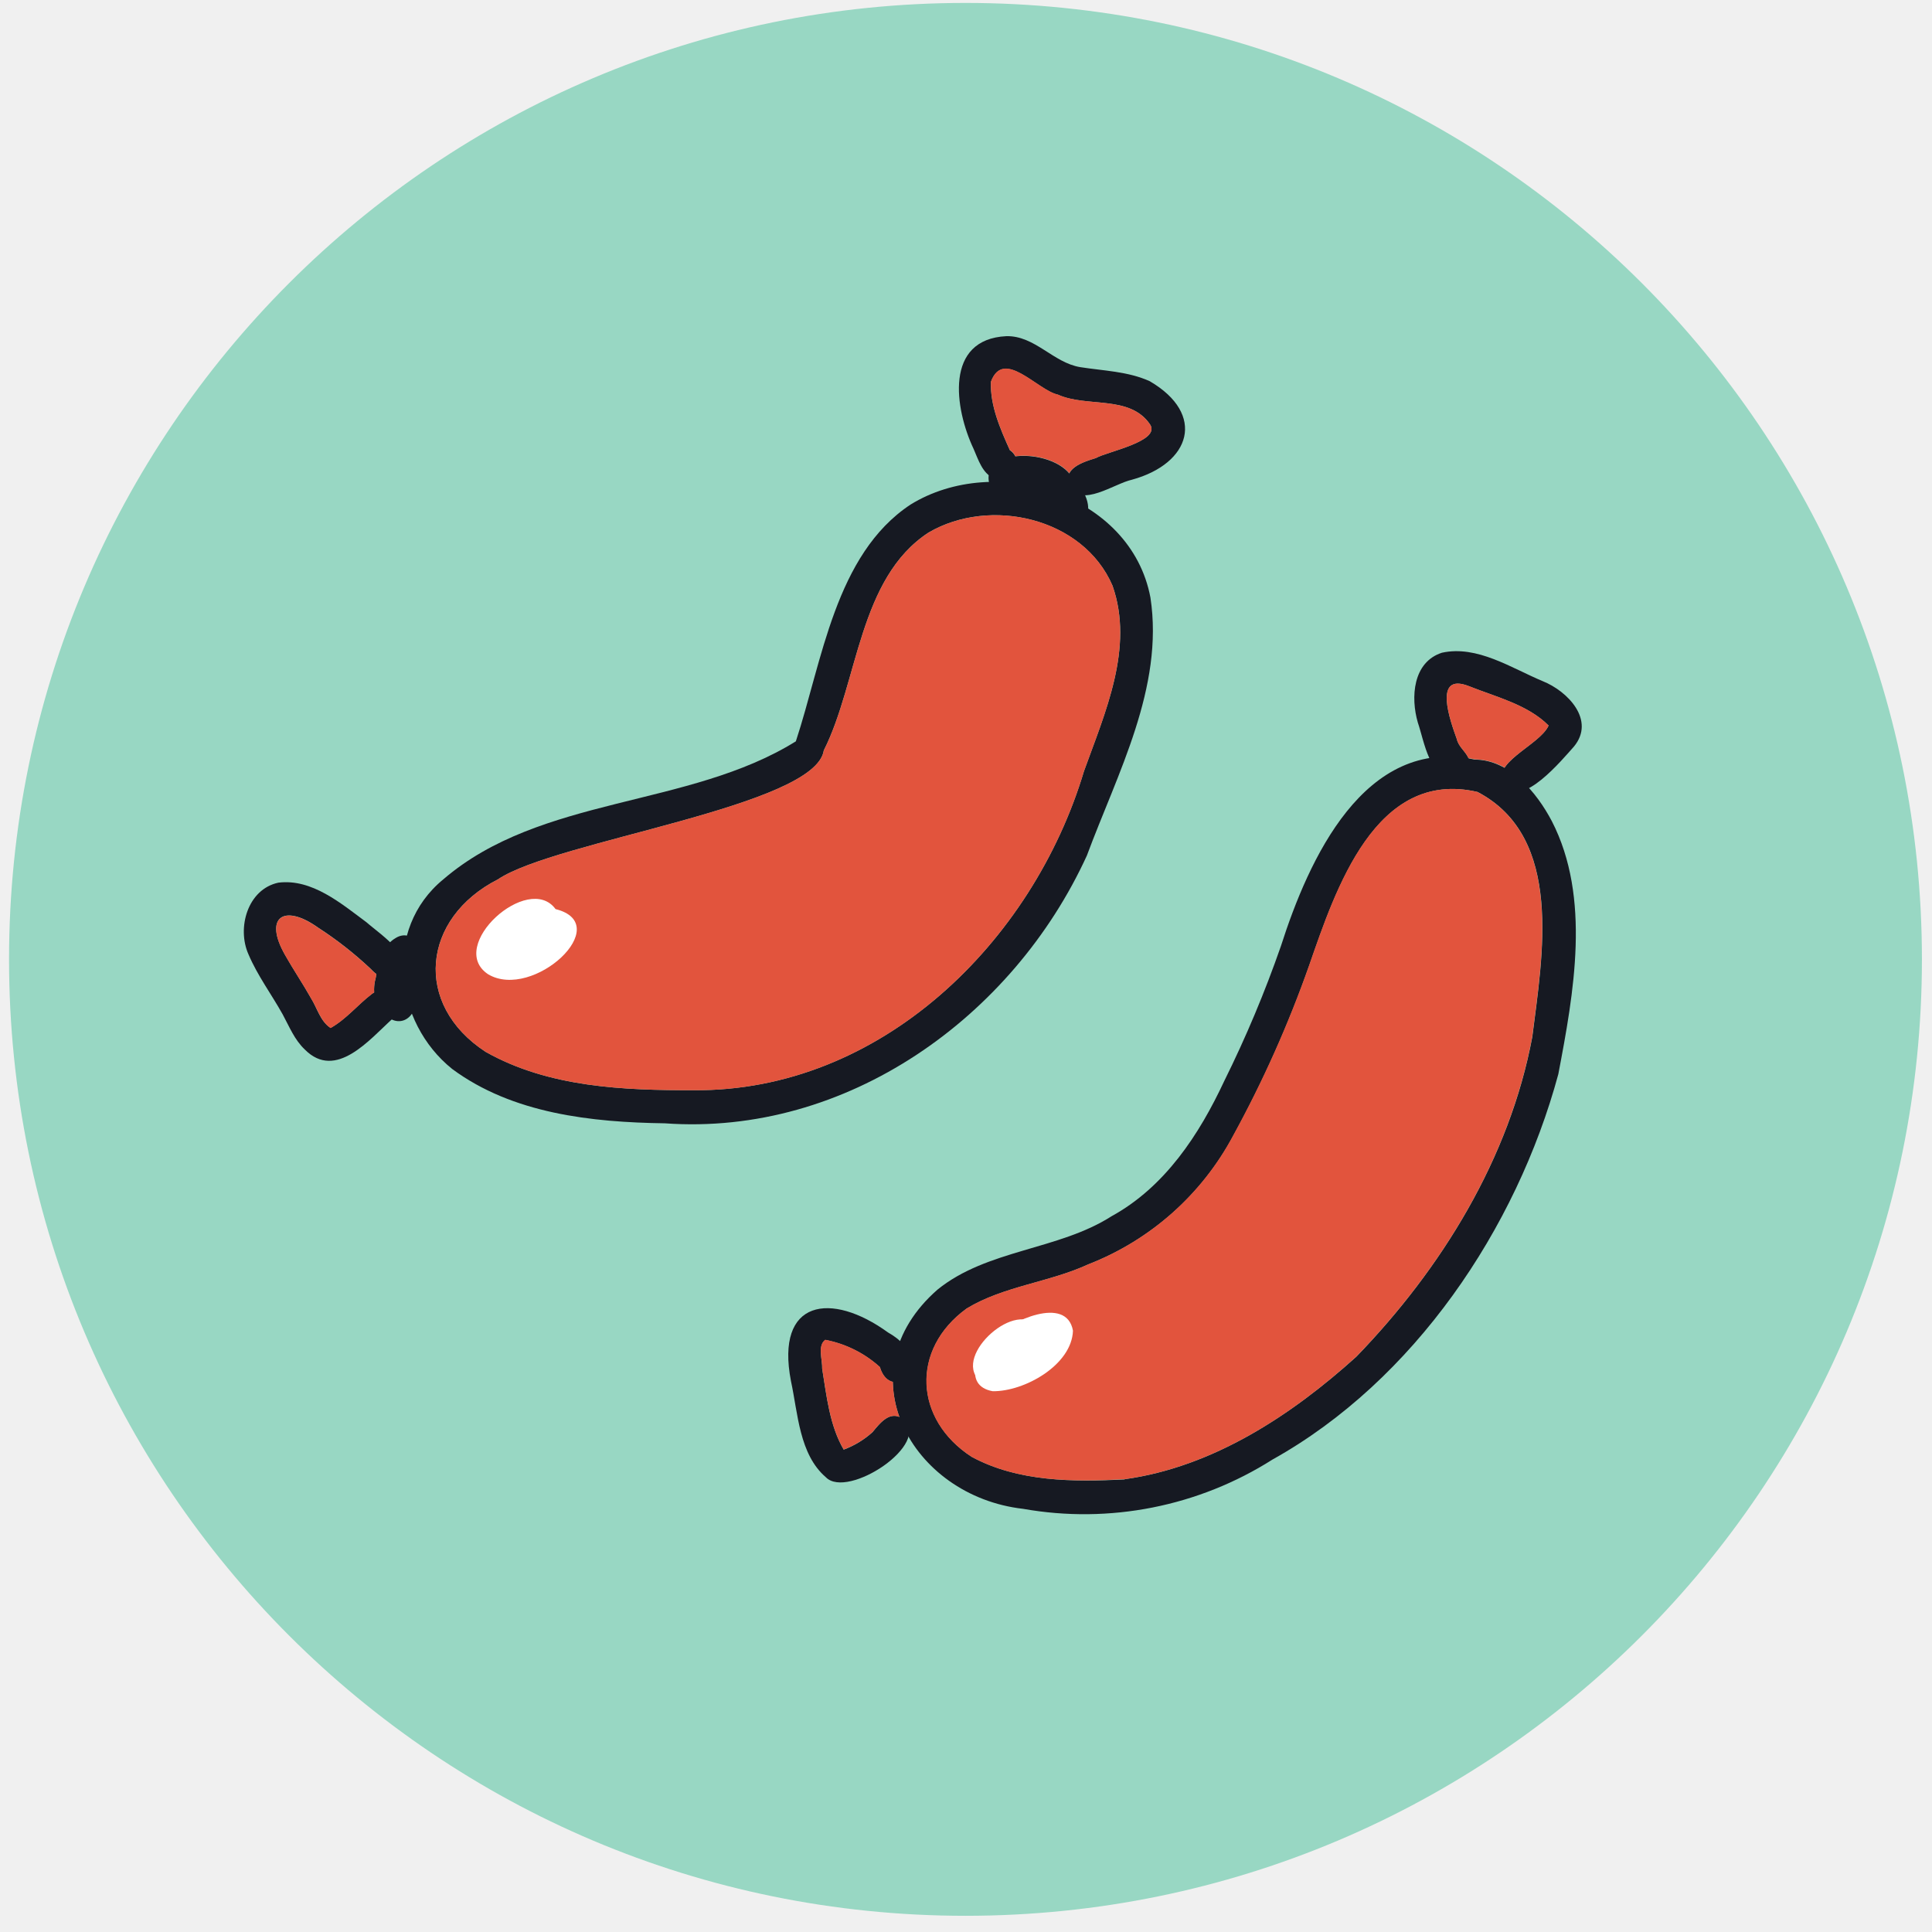
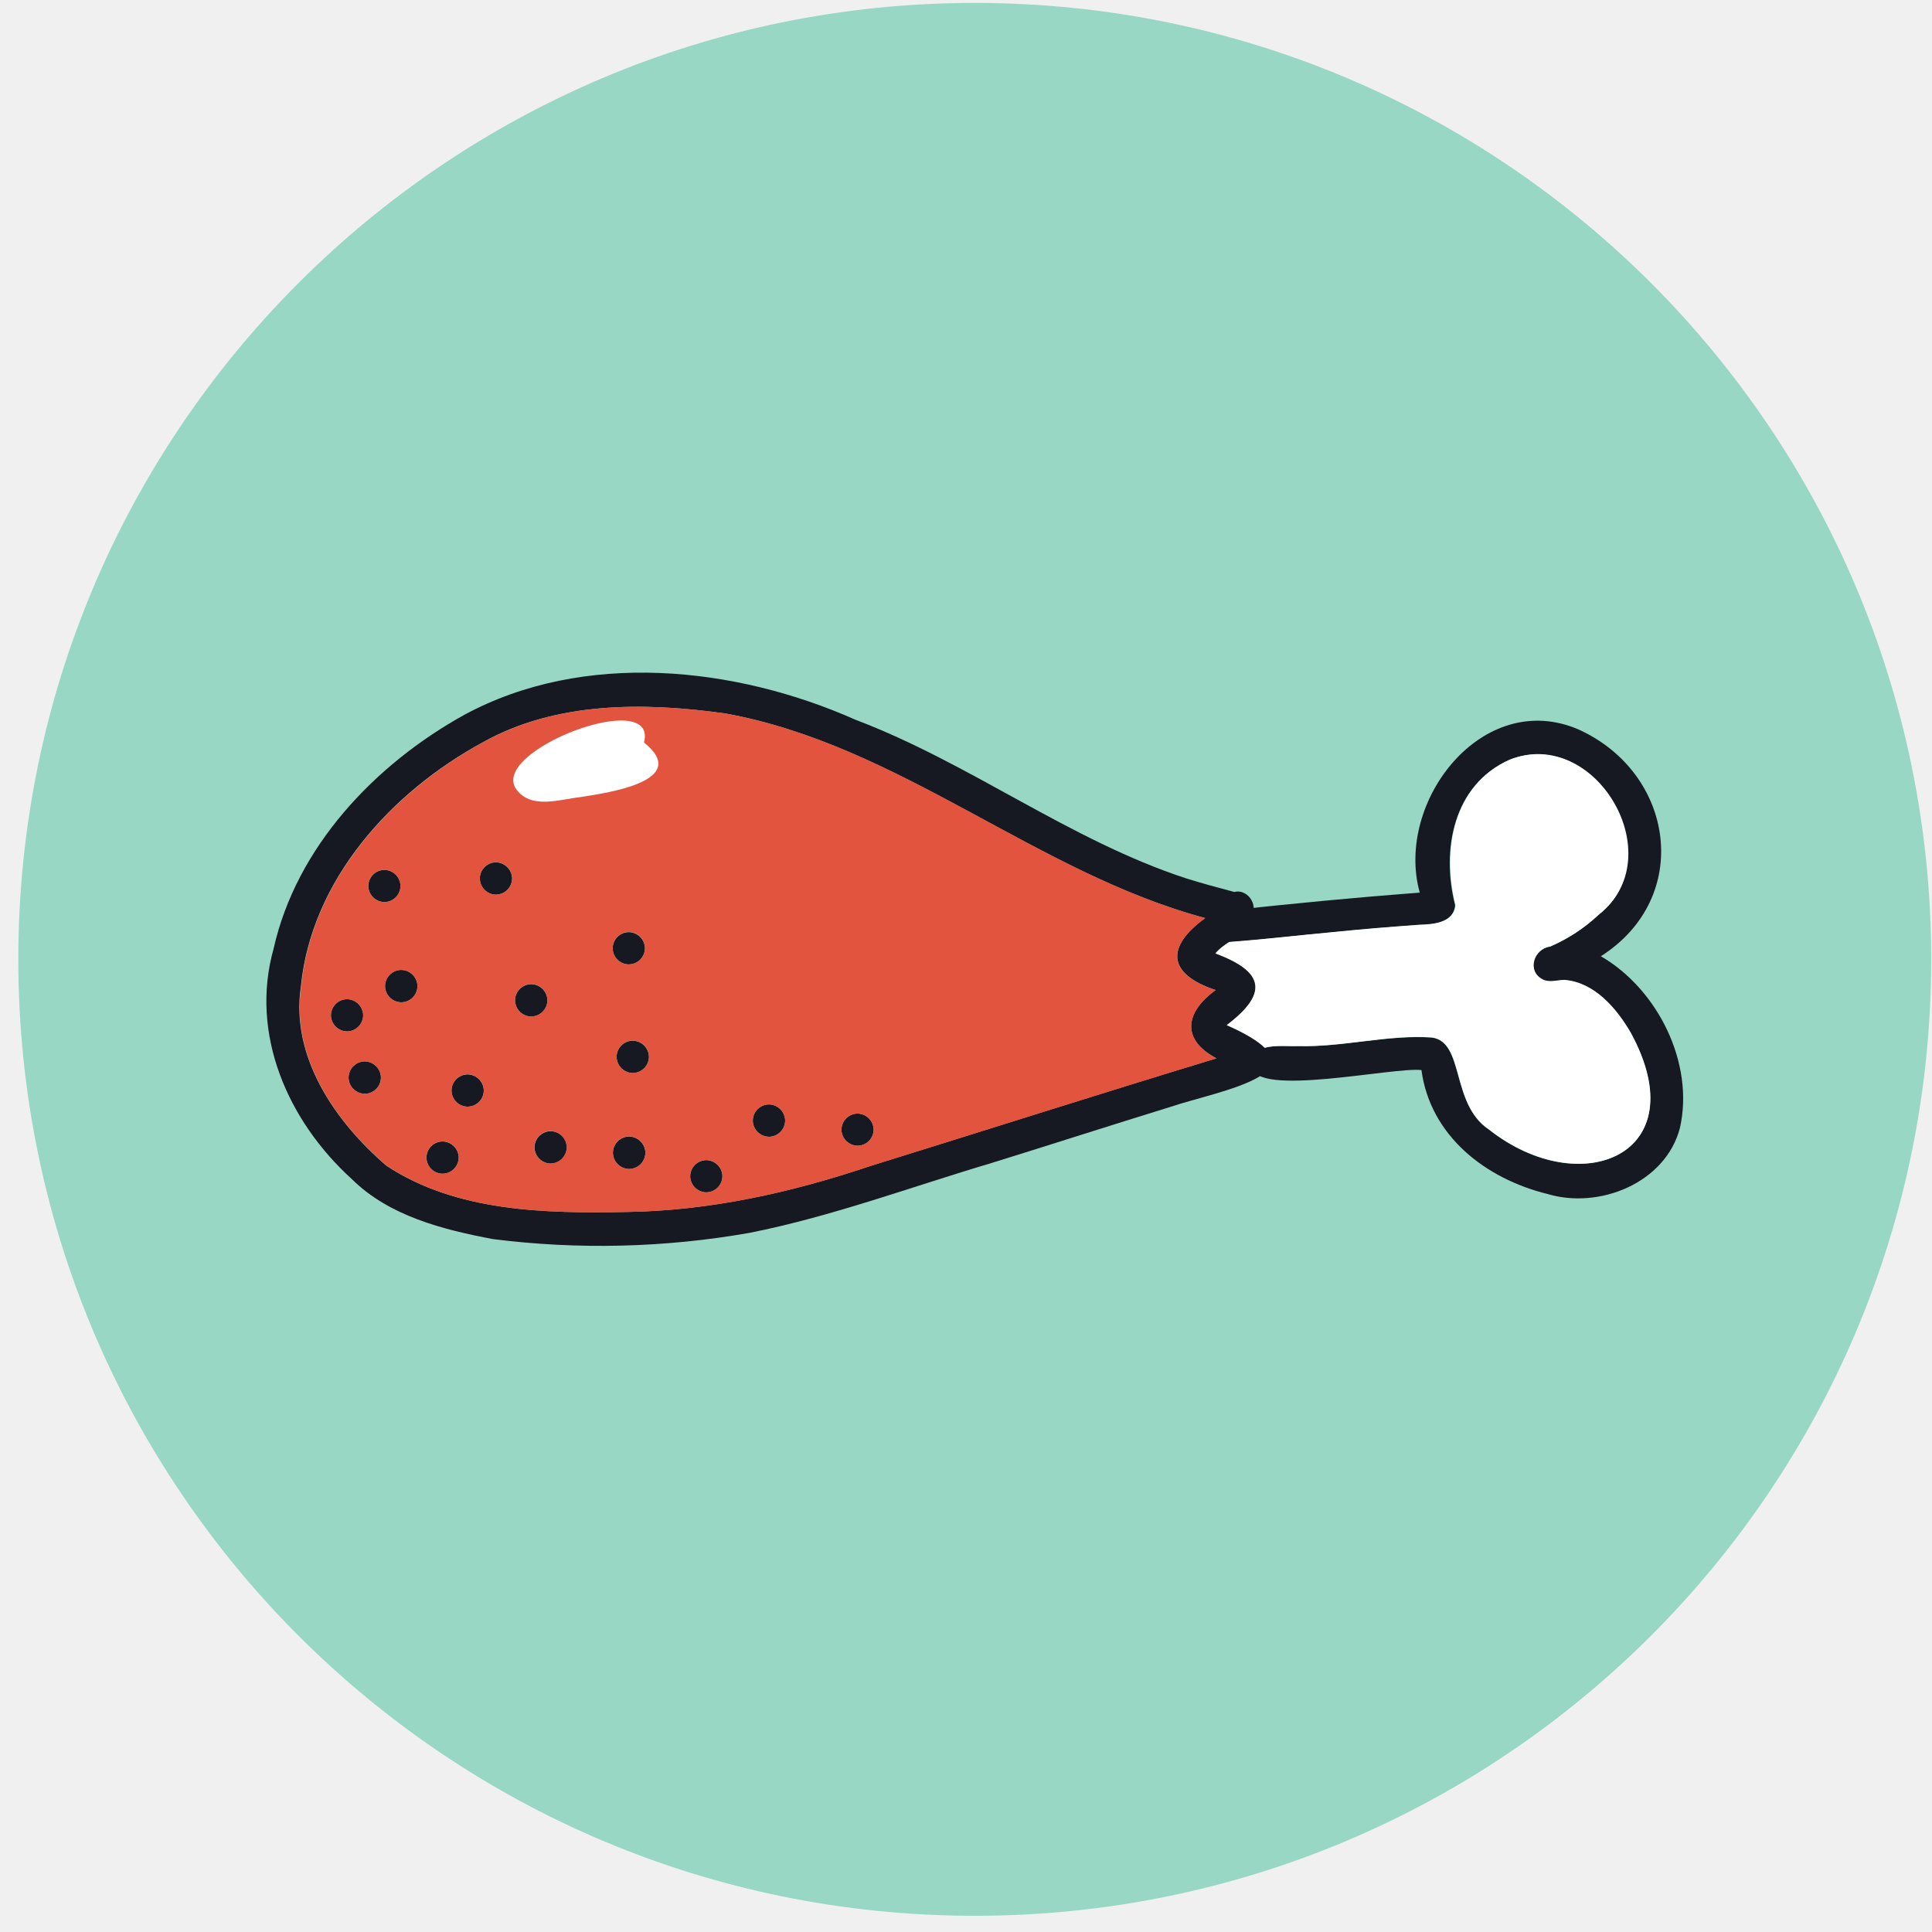
<svg xmlns="http://www.w3.org/2000/svg" width="101" height="101" viewBox="0 0 101 101" fill="none">
-   <path d="M50.473 100.153C78.088 100.153 100.473 77.767 100.473 50.153C100.473 22.539 78.088 0.153 50.473 0.153C22.859 0.153 0.473 22.539 0.473 50.153C0.473 77.767 22.859 100.153 50.473 100.153Z" fill="#98D7C3" />
-   <path d="M34.756 58.724C30.933 58.669 26.799 58.224 23.639 55.883C20.601 53.447 20.008 48.566 23.173 45.972C28.274 41.585 35.996 42.243 41.605 38.755C42.982 34.586 43.659 28.988 47.598 26.379C52.053 23.63 59.123 25.813 60.142 31.24C60.858 35.943 58.412 40.434 56.819 44.727C52.946 53.187 44.257 59.406 34.756 58.724ZM36.257 56.994C46.034 57.073 53.986 49.269 56.669 40.311C57.767 37.262 59.302 33.86 58.159 30.616C56.619 27.056 51.756 25.96 48.543 27.84C44.883 30.231 44.87 35.65 43.066 39.231C42.629 42.17 29.024 43.947 26.033 45.969C22.054 47.994 21.583 52.51 25.39 54.99C28.698 56.855 32.616 56.999 36.257 56.994Z" fill="#161922" />
-   <path d="M55.316 26.968C55.052 26.299 54.552 25.615 53.796 25.496C53.651 26.518 52.414 26.313 51.887 25.71C50.689 23.422 55.002 23.306 56.024 24.92C57.907 26.805 56.269 28.277 55.316 26.968Z" fill="#161922" />
-   <path d="M55.916 25.431C55.51 24.494 56.606 24.157 57.296 23.943C57.875 23.609 60.692 23.072 60.124 22.192C59.07 20.631 56.832 21.318 55.302 20.633C54.236 20.407 52.461 18.182 51.803 19.962C51.756 21.202 52.29 22.421 52.793 23.535C52.904 23.608 52.996 23.706 53.061 23.823C53.125 23.939 53.161 24.069 53.164 24.201C53.167 24.344 53.134 24.486 53.068 24.613C53.002 24.74 52.906 24.849 52.788 24.93C52.669 25.011 52.533 25.061 52.39 25.076C52.248 25.09 52.104 25.07 51.971 25.015C51.355 24.752 51.147 24.033 50.897 23.467C49.902 21.36 49.357 17.734 52.611 17.574C54.102 17.542 55.055 18.959 56.469 19.193C57.688 19.385 58.965 19.412 60.105 19.928C63.062 21.655 62.262 24.235 59.165 25.081C58.259 25.276 56.522 26.563 55.916 25.431Z" fill="#161922" />
-   <path d="M20.453 53.284C19.6 52.96 19.426 51.878 19.637 51.141C19.761 50.385 19.974 49.44 20.69 49.034C21.625 48.452 22.534 49.89 21.57 50.464C21.382 50.879 21.273 51.325 21.248 51.78C22.21 52.328 21.425 53.776 20.453 53.284Z" fill="#161922" />
-   <path d="M15.938 54.869C15.398 54.361 15.127 53.674 14.776 53.026C14.189 51.973 13.46 50.999 12.991 49.893C12.37 48.513 12.946 46.483 14.555 46.143C16.309 45.925 17.839 47.236 19.16 48.215C19.895 48.866 22.239 50.377 20.385 51.112C19.979 51.196 19.642 50.93 19.379 50.648C18.531 49.849 17.612 49.128 16.633 48.495C14.855 47.223 13.765 47.931 14.903 49.924C15.337 50.693 15.832 51.423 16.256 52.178C16.585 52.705 16.743 53.392 17.283 53.737C18.102 53.282 18.7 52.523 19.439 51.96C19.613 51.831 19.828 51.773 20.043 51.798C20.257 51.823 20.454 51.928 20.593 52.094C20.731 52.259 20.802 52.471 20.789 52.687C20.776 52.902 20.682 53.105 20.524 53.253C19.321 54.34 17.557 56.497 15.938 54.869Z" fill="#161922" />
-   <path d="M58.157 30.616C59.3 33.86 57.767 37.262 56.669 40.311C53.986 49.264 46.034 57.074 36.257 56.995C32.616 56.995 28.698 56.855 25.39 54.991C21.585 52.51 22.054 47.995 26.033 45.97C29.024 43.947 42.621 42.17 43.066 39.232C44.87 35.651 44.883 30.232 48.543 27.841C51.758 25.963 56.632 27.051 58.157 30.616Z" fill="#E2543D" />
-   <path d="M60.124 22.193C60.692 23.072 57.875 23.609 57.296 23.944C56.809 24.094 56.124 24.305 55.9 24.734C55.31 24.036 54.057 23.725 53.078 23.849C53.017 23.715 52.917 23.602 52.791 23.525C52.29 22.411 51.756 21.192 51.803 19.952C52.461 18.172 54.236 20.397 55.303 20.626C56.832 21.319 59.068 20.631 60.124 22.193Z" fill="#E2543D" />
-   <path d="M19.674 50.925C19.674 50.998 19.648 51.069 19.637 51.141C19.57 51.383 19.544 51.635 19.561 51.886C19.518 51.909 19.477 51.937 19.439 51.967C18.7 52.531 18.099 53.284 17.283 53.745C16.756 53.4 16.585 52.691 16.256 52.186C15.835 51.43 15.337 50.701 14.903 49.929C13.765 47.939 14.855 47.23 16.633 48.502C17.612 49.135 18.531 49.856 19.379 50.656C19.47 50.754 19.568 50.844 19.674 50.925Z" fill="#E2543D" />
-   <path d="M25.517 50.932C23.31 49.46 27.623 45.577 29.043 47.525C32.197 48.315 27.866 52.328 25.517 50.932Z" fill="white" />
-   <path d="M53.486 78.878C47.608 78.209 44.08 71.737 49.009 67.419C51.608 65.312 55.329 65.36 58.109 63.582C60.898 62.05 62.686 59.327 64.002 56.51C65.137 54.222 66.126 51.865 66.965 49.453C68.407 44.948 71.32 38.455 77.097 39.711C78.913 39.711 80.338 41.427 81.125 42.926C83.187 46.931 82.271 51.923 81.465 56.154C79.274 64.251 73.911 72.182 66.525 76.3C62.653 78.757 58.001 79.677 53.486 78.878ZM58.797 77.33C63.418 76.69 67.52 73.983 70.909 70.923C75.367 66.313 78.916 60.559 80.106 54.208C80.633 49.995 81.776 43.773 77.242 41.401C71.912 40.169 69.824 46.499 68.444 50.469C67.365 53.538 66.038 56.514 64.476 59.367C62.836 62.445 60.146 64.832 56.895 66.097C54.85 67.042 52.467 67.232 50.536 68.406C47.603 70.536 47.79 74.212 50.8 76.161C53.23 77.472 56.106 77.475 58.797 77.343V77.33Z" fill="#161922" />
-   <path d="M78.69 41.121C77.752 39.921 80.48 38.994 80.957 37.93C79.869 36.835 78.2 36.434 76.791 35.871C74.885 35.123 75.825 37.714 76.159 38.638C76.257 39.07 76.654 39.297 76.789 39.692C76.814 39.806 76.817 39.924 76.796 40.04C76.775 40.155 76.732 40.265 76.668 40.364C76.603 40.462 76.52 40.546 76.423 40.612C76.326 40.677 76.216 40.722 76.101 40.745C74.727 40.766 74.456 38.744 74.121 37.775C73.737 36.458 73.858 34.615 75.38 34.123C77.223 33.717 79.014 34.928 80.646 35.608C81.963 36.134 83.419 37.654 82.279 39.031C81.647 39.736 79.59 42.227 78.69 41.121Z" fill="#161922" />
-   <path d="M43.177 77.229C41.781 76.031 41.716 73.89 41.349 72.197C40.525 67.924 43.456 67.508 46.418 69.654C49.194 71.234 46.597 73.464 45.997 71.468C45.194 70.74 44.207 70.249 43.143 70.046C42.727 70.352 43.003 71.099 42.98 71.549C43.211 72.977 43.369 74.522 44.106 75.784C44.662 75.578 45.173 75.268 45.613 74.87C46.008 74.393 46.532 73.701 47.208 74.177C48.767 75.46 44.312 78.396 43.177 77.229Z" fill="#161922" />
-   <path d="M77.234 41.4C81.768 43.77 80.628 49.989 80.098 54.208C78.908 60.559 75.359 66.32 70.901 70.922C67.52 73.982 63.418 76.686 58.789 77.329C56.103 77.474 53.22 77.471 50.794 76.16C47.78 74.214 47.593 70.535 50.531 68.405C52.461 67.231 54.844 67.041 56.893 66.096C60.139 64.829 62.825 62.442 64.463 59.366C66.026 56.513 67.355 53.537 68.436 50.468C69.816 46.498 71.904 40.168 77.234 41.4Z" fill="#E2543D" />
-   <path d="M47.019 74.075C46.434 73.83 45.965 74.439 45.613 74.865C45.173 75.262 44.662 75.571 44.106 75.776C43.369 74.515 43.214 72.969 42.98 71.542C43.003 71.084 42.716 70.344 43.143 70.039C44.206 70.243 45.193 70.734 45.997 71.46C46.142 71.942 46.403 72.179 46.676 72.237C46.69 72.864 46.806 73.485 47.019 74.075Z" fill="#E2543D" />
-   <path d="M80.957 37.93C80.62 38.683 79.153 39.367 78.658 40.128C78.186 39.854 77.651 39.705 77.105 39.697C76.991 39.67 76.876 39.649 76.765 39.631C76.612 39.27 76.251 39.049 76.159 38.638C75.825 37.711 74.885 35.126 76.791 35.868C78.2 36.434 79.869 36.834 80.957 37.93Z" fill="#E2543D" />
-   <path d="M51.195 72.158C49.794 70.841 53.238 67.824 54.278 69.433C55.674 70.799 52.453 73.261 51.195 72.158Z" fill="white" />
-   <path d="M51.892 72.729C50.297 72.437 51.084 70.607 51.961 69.922C52.806 69.069 55.753 67.689 56.092 69.564C56.029 71.368 53.541 72.755 51.892 72.729Z" fill="white" />
+   <path d="M50.958 100.153C78.572 100.153 100.958 77.767 100.958 50.153C100.958 22.539 78.572 0.153 50.958 0.153C23.344 0.153 0.958 22.539 0.958 50.153C0.958 77.767 23.344 100.153 50.958 100.153Z" fill="#98D7C3" />
+   <path d="M25.773 64.777C23.14 64.28 20.341 63.566 18.4 61.647C15.064 58.626 13.044 54.074 14.303 49.597C15.496 44.271 19.606 39.95 24.283 37.364C30.526 33.994 38.42 34.828 44.723 37.627C50.711 39.895 55.919 43.926 62.007 45.919C62.842 46.182 63.684 46.404 64.524 46.63C65.291 46.438 65.894 47.483 65.299 48.031L65.317 48.018L65.385 47.936C65.277 48.085 65.132 48.203 64.964 48.278C64.935 49.055 63.974 49.284 63.547 49.829C66.102 50.774 66.341 51.915 64.143 53.581C69.783 56.07 63.792 56.986 61.162 57.873C58.047 58.834 54.948 59.832 51.835 60.799C47.623 62.049 43.502 63.592 39.197 64.448C34.764 65.23 30.239 65.341 25.773 64.777ZM32.759 63.358C37.101 63.292 41.345 62.35 45.447 60.97C51.504 59.09 57.528 57.162 63.59 55.327C61.712 54.332 61.968 52.897 63.547 51.757C61.049 50.925 60.914 49.521 62.995 47.994C54.16 45.624 47.014 38.947 37.917 37.298C33.678 36.706 29.064 36.661 25.23 38.81C20.457 41.401 16.278 45.993 15.728 51.575C15.18 55.261 17.534 58.653 20.204 60.944C23.869 63.361 28.519 63.437 32.759 63.358Z" fill="#161922" />
+   <path d="M80.893 62.416C77.673 61.626 74.774 59.39 74.31 55.941C72.867 55.764 65.545 57.405 65.45 55.743C65.334 54.427 67.009 54.722 67.865 54.69C70.203 54.753 72.514 54.087 74.845 54.24C76.57 54.469 75.827 57.705 77.818 59.04C82.623 62.845 88.721 60.383 85.246 54C84.5 52.715 83.347 51.367 81.783 51.243C81.385 51.243 80.993 51.409 80.609 51.206C79.779 50.759 80.171 49.606 81.027 49.49C81.959 49.089 82.814 48.529 83.552 47.834C87.412 44.8 83.368 37.957 78.902 39.726C75.943 41.043 75.343 44.466 76.069 47.325C75.985 48.26 74.911 48.339 74.173 48.358C72.667 48.465 71.161 48.589 69.773 48.731C67.93 48.897 66.087 49.116 64.226 49.258C63.207 49.19 63.272 47.552 64.312 47.589C67.612 47.233 70.914 46.914 74.221 46.662C72.904 41.922 77.504 35.958 82.536 38.141C87.539 40.419 88.513 46.915 83.689 49.99C86.659 51.709 88.592 55.583 87.821 58.971C87.073 61.834 83.613 63.237 80.893 62.416Z" fill="#161922" />
+   <path d="M20.129 51.582C20.123 51.358 20.205 51.139 20.359 50.975C20.512 50.811 20.724 50.714 20.948 50.705C21.172 50.701 21.389 50.784 21.552 50.937C21.715 51.09 21.812 51.301 21.823 51.524C21.828 51.748 21.746 51.966 21.592 52.129C21.439 52.293 21.228 52.389 21.004 52.398C20.78 52.403 20.564 52.32 20.401 52.167C20.238 52.015 20.14 51.805 20.129 51.582Z" fill="#161922" />
+   <path d="M18.223 56.361C18.217 56.138 18.299 55.921 18.452 55.757C18.605 55.594 18.815 55.497 19.039 55.487C19.263 55.483 19.479 55.566 19.642 55.719C19.806 55.872 19.903 56.082 19.913 56.306C19.919 56.529 19.837 56.746 19.684 56.91C19.531 57.074 19.32 57.17 19.097 57.18C18.873 57.184 18.657 57.101 18.493 56.948C18.33 56.795 18.233 56.585 18.223 56.361Z" fill="#161922" />
+   <path d="M17.299 53.108C17.294 52.885 17.376 52.668 17.528 52.505C17.68 52.342 17.89 52.246 18.113 52.236C18.336 52.232 18.551 52.314 18.714 52.466C18.877 52.618 18.974 52.827 18.985 53.05C18.99 53.272 18.907 53.488 18.755 53.65C18.603 53.813 18.393 53.909 18.171 53.919C17.949 53.923 17.734 53.841 17.571 53.689C17.408 53.538 17.311 53.329 17.299 53.108Z" fill="#161922" />
+   <path d="M22.294 60.546C22.288 60.322 22.37 60.106 22.522 59.943C22.674 59.779 22.885 59.683 23.108 59.674C23.331 59.67 23.546 59.752 23.709 59.904C23.872 60.056 23.969 60.265 23.98 60.488C23.985 60.711 23.903 60.927 23.751 61.09C23.599 61.253 23.389 61.349 23.166 61.359C22.943 61.364 22.727 61.282 22.564 61.13C22.401 60.978 22.305 60.768 22.294 60.546Z" fill="#161922" />
+   <path d="M32.041 60.293C32.035 60.069 32.118 59.851 32.271 59.687C32.425 59.523 32.636 59.426 32.86 59.416C33.084 59.412 33.301 59.495 33.465 59.648C33.628 59.801 33.726 60.011 33.737 60.235C33.743 60.459 33.66 60.677 33.507 60.841C33.354 61.005 33.142 61.102 32.918 61.112C32.694 61.116 32.477 61.033 32.313 60.88C32.15 60.727 32.052 60.517 32.041 60.293Z" fill="#161922" />
+   <path d="M23.603 57.041C23.596 56.818 23.678 56.601 23.831 56.438C23.983 56.275 24.194 56.178 24.417 56.169C24.639 56.164 24.855 56.246 25.018 56.398C25.181 56.55 25.278 56.76 25.288 56.983C25.295 57.206 25.213 57.423 25.06 57.586C24.908 57.749 24.698 57.845 24.474 57.854C24.252 57.859 24.036 57.777 23.873 57.625C23.71 57.473 23.613 57.263 23.603 57.041Z" fill="#161922" />
+   <path d="M26.923 52.325C26.918 52.102 27 51.884 27.154 51.721C27.307 51.557 27.518 51.46 27.742 51.451C27.966 51.446 28.182 51.529 28.346 51.681C28.509 51.834 28.606 52.044 28.616 52.268C28.622 52.491 28.54 52.708 28.387 52.872C28.234 53.035 28.024 53.132 27.8 53.142C27.577 53.146 27.36 53.063 27.197 52.911C27.033 52.759 26.935 52.549 26.923 52.325Z" fill="#161922" />
+   <path d="M27.944 60.011C27.938 59.787 28.02 59.57 28.173 59.406C28.326 59.243 28.537 59.146 28.761 59.137C28.984 59.133 29.2 59.215 29.362 59.368C29.525 59.52 29.622 59.73 29.632 59.953C29.638 60.177 29.556 60.394 29.403 60.557C29.25 60.721 29.04 60.818 28.816 60.827C28.593 60.832 28.377 60.749 28.214 60.596C28.052 60.444 27.955 60.234 27.944 60.011Z" fill="#161922" />
+   <path d="M39.354 58.611C39.348 58.387 39.43 58.17 39.583 58.007C39.736 57.843 39.946 57.746 40.17 57.736C40.393 57.732 40.609 57.815 40.772 57.967C40.936 58.12 41.033 58.33 41.044 58.553C41.05 58.776 40.967 58.993 40.815 59.157C40.662 59.32 40.451 59.417 40.228 59.427C40.005 59.431 39.788 59.349 39.625 59.196C39.462 59.044 39.364 58.834 39.354 58.611Z" fill="#161922" />
+   <path d="M32.234 55.28C32.227 55.056 32.31 54.839 32.462 54.675C32.615 54.511 32.827 54.414 33.05 54.405C33.273 54.401 33.49 54.484 33.653 54.636C33.816 54.789 33.914 54.999 33.925 55.222C33.93 55.445 33.848 55.662 33.695 55.826C33.542 55.989 33.332 56.086 33.108 56.096C32.885 56.1 32.669 56.017 32.505 55.865C32.342 55.713 32.245 55.503 32.234 55.28Z" fill="#161922" />
+   <path d="M32.029 49.603C32.023 49.38 32.105 49.163 32.257 49C32.409 48.837 32.62 48.741 32.843 48.732C33.065 48.727 33.281 48.809 33.444 48.961C33.607 49.113 33.704 49.323 33.714 49.545C33.721 49.768 33.639 49.985 33.486 50.148C33.334 50.311 33.124 50.408 32.901 50.417C32.678 50.422 32.462 50.34 32.299 50.188C32.136 50.035 32.039 49.826 32.029 49.603Z" fill="#161922" />
+   <path d="M25.083 45.953C25.077 45.73 25.159 45.514 25.311 45.351C25.463 45.188 25.674 45.091 25.896 45.082C26.12 45.077 26.336 45.16 26.499 45.313C26.662 45.465 26.76 45.675 26.771 45.898C26.776 46.121 26.694 46.338 26.541 46.501C26.388 46.664 26.177 46.761 25.954 46.77C25.731 46.774 25.515 46.691 25.353 46.539C25.19 46.386 25.093 46.176 25.083 45.953Z" fill="#161922" />
+   <path d="M19.255 46.346C19.249 46.123 19.331 45.907 19.482 45.745C19.634 45.582 19.844 45.486 20.067 45.477C20.289 45.472 20.504 45.554 20.666 45.705C20.829 45.857 20.925 46.066 20.936 46.288C20.942 46.51 20.86 46.726 20.709 46.889C20.557 47.052 20.347 47.148 20.125 47.157C19.902 47.162 19.687 47.08 19.525 46.928C19.362 46.777 19.266 46.568 19.255 46.346Z" fill="#161922" />
+   <path d="M43.988 59.084C43.983 58.861 44.066 58.646 44.218 58.483C44.37 58.321 44.58 58.225 44.802 58.215C45.024 58.211 45.239 58.293 45.401 58.444C45.563 58.596 45.66 58.804 45.671 59.026C45.677 59.248 45.596 59.464 45.444 59.627C45.292 59.79 45.082 59.886 44.86 59.895C44.638 59.9 44.422 59.818 44.259 59.667C44.096 59.515 43.999 59.306 43.988 59.084Z" fill="#161922" />
+   <path d="M36.081 61.52C36.076 61.297 36.158 61.081 36.31 60.919C36.462 60.756 36.672 60.66 36.895 60.651C37.117 60.646 37.332 60.728 37.495 60.88C37.657 61.031 37.754 61.24 37.764 61.462C37.77 61.685 37.689 61.901 37.537 62.064C37.386 62.227 37.176 62.324 36.953 62.334C36.73 62.338 36.515 62.255 36.352 62.104C36.19 61.952 36.092 61.742 36.081 61.52Z" fill="#161922" />
+   <path d="M85.257 53.992C88.733 60.377 82.624 62.837 77.829 59.032C75.838 57.697 76.581 54.461 74.856 54.232C72.526 54.076 70.214 54.745 67.876 54.682C67.394 54.706 66.649 54.621 66.114 54.777C65.761 54.426 65.129 54.034 64.129 53.594C66.327 51.928 66.088 50.788 63.534 49.845C63.749 49.61 63.996 49.407 64.268 49.242C66.111 49.105 67.955 48.886 69.798 48.715C71.185 48.573 72.694 48.452 74.198 48.342C74.935 48.323 76.009 48.244 76.094 47.309C75.367 44.46 75.967 41.032 78.929 39.71C83.406 37.941 87.437 44.787 83.577 47.818C82.838 48.513 81.984 49.073 81.052 49.474C80.198 49.59 79.804 50.743 80.633 51.191C81.012 51.393 81.423 51.217 81.807 51.227C83.358 51.359 84.512 52.707 85.257 53.992Z" fill="white" />
+   <path d="M18.171 53.918C18.393 53.908 18.603 53.812 18.755 53.65C18.907 53.487 18.989 53.272 18.984 53.049C18.973 52.827 18.876 52.617 18.714 52.465C18.551 52.313 18.335 52.231 18.113 52.235C17.89 52.245 17.68 52.342 17.529 52.505C17.377 52.668 17.295 52.884 17.302 53.107C17.312 53.329 17.409 53.538 17.571 53.69C17.733 53.841 17.949 53.923 18.171 53.918ZM19.098 57.178C19.322 57.169 19.533 57.072 19.686 56.909C19.84 56.745 19.922 56.528 19.916 56.304C19.905 56.08 19.807 55.87 19.643 55.718C19.48 55.566 19.263 55.483 19.04 55.487C18.816 55.497 18.605 55.594 18.453 55.757C18.3 55.921 18.218 56.138 18.223 56.361C18.234 56.585 18.331 56.795 18.494 56.948C18.658 57.1 18.874 57.183 19.098 57.178ZM20.122 47.156C20.344 47.147 20.554 47.051 20.706 46.888C20.858 46.726 20.939 46.51 20.933 46.287C20.923 46.065 20.826 45.856 20.664 45.705C20.501 45.553 20.286 45.471 20.064 45.476C19.842 45.485 19.632 45.581 19.48 45.744C19.328 45.907 19.247 46.123 19.253 46.345C19.263 46.567 19.36 46.776 19.522 46.928C19.685 47.079 19.9 47.161 20.122 47.156ZM21.007 52.399C21.23 52.389 21.441 52.292 21.593 52.129C21.746 51.965 21.829 51.748 21.823 51.525C21.813 51.301 21.715 51.09 21.552 50.937C21.389 50.784 21.172 50.701 20.949 50.706C20.724 50.715 20.512 50.812 20.359 50.976C20.206 51.14 20.123 51.358 20.13 51.582C20.141 51.806 20.238 52.016 20.402 52.169C20.566 52.321 20.783 52.404 21.007 52.399ZM23.163 61.351C23.386 61.342 23.597 61.246 23.749 61.083C23.901 60.919 23.983 60.703 23.977 60.48C23.966 60.258 23.87 60.048 23.708 59.896C23.545 59.744 23.33 59.662 23.108 59.666C22.885 59.675 22.674 59.772 22.522 59.935C22.37 60.098 22.288 60.315 22.294 60.538C22.302 60.761 22.398 60.972 22.561 61.126C22.723 61.28 22.939 61.363 23.163 61.359V61.351ZM24.48 57.847C24.703 57.838 24.913 57.741 25.066 57.578C25.218 57.415 25.3 57.198 25.293 56.975C25.283 56.752 25.186 56.543 25.023 56.391C24.86 56.239 24.644 56.156 24.422 56.161C24.199 56.17 23.988 56.267 23.836 56.43C23.683 56.593 23.602 56.81 23.608 57.033C23.617 57.256 23.712 57.466 23.874 57.62C24.036 57.773 24.251 57.857 24.474 57.855L24.48 57.847ZM25.959 46.761C26.183 46.752 26.393 46.656 26.546 46.493C26.699 46.33 26.781 46.113 26.776 45.89C26.765 45.667 26.667 45.457 26.504 45.304C26.341 45.152 26.125 45.069 25.901 45.073C25.678 45.083 25.468 45.18 25.315 45.344C25.163 45.507 25.081 45.724 25.088 45.948C25.097 46.17 25.192 46.381 25.354 46.534C25.516 46.688 25.731 46.772 25.954 46.769L25.959 46.761ZM27.803 53.133C28.026 53.124 28.237 53.027 28.39 52.863C28.542 52.7 28.625 52.483 28.619 52.259C28.608 52.036 28.511 51.826 28.347 51.674C28.184 51.521 27.968 51.438 27.745 51.443C27.521 51.452 27.31 51.549 27.157 51.712C27.004 51.876 26.922 52.093 26.928 52.317C26.937 52.541 27.032 52.754 27.195 52.908C27.358 53.063 27.575 53.147 27.8 53.144L27.803 53.133ZM28.806 60.819C29.029 60.81 29.24 60.713 29.393 60.549C29.546 60.386 29.628 60.169 29.622 59.945C29.611 59.722 29.514 59.512 29.351 59.36C29.187 59.207 28.971 59.124 28.748 59.129C28.525 59.139 28.314 59.236 28.162 59.399C28.009 59.563 27.928 59.78 27.934 60.003C27.942 60.227 28.038 60.438 28.201 60.593C28.363 60.746 28.579 60.831 28.803 60.827L28.806 60.819ZM32.903 50.408C33.126 50.399 33.337 50.303 33.49 50.14C33.642 49.977 33.725 49.76 33.719 49.536C33.708 49.313 33.611 49.103 33.448 48.951C33.284 48.799 33.068 48.716 32.845 48.72C32.622 48.73 32.411 48.827 32.259 48.99C32.107 49.154 32.025 49.371 32.031 49.594C32.04 49.818 32.135 50.029 32.298 50.183C32.46 50.337 32.677 50.42 32.9 50.416L32.903 50.408ZM32.921 61.104C33.146 61.095 33.358 60.998 33.511 60.834C33.664 60.669 33.747 60.451 33.74 60.227C33.729 60.003 33.632 59.792 33.468 59.64C33.304 59.487 33.087 59.404 32.863 59.408C32.639 59.418 32.428 59.515 32.275 59.679C32.121 59.843 32.039 60.06 32.044 60.285C32.053 60.51 32.15 60.722 32.313 60.876C32.477 61.031 32.694 61.115 32.919 61.112L32.921 61.104ZM33.111 56.088C33.334 56.078 33.545 55.981 33.698 55.818C33.851 55.654 33.933 55.437 33.927 55.214C33.916 54.99 33.819 54.781 33.656 54.628C33.492 54.476 33.276 54.393 33.053 54.397C32.83 54.407 32.619 54.504 32.466 54.667C32.313 54.831 32.231 55.048 32.237 55.271C32.246 55.495 32.342 55.707 32.505 55.861C32.667 56.015 32.884 56.099 33.108 56.096L33.111 56.088ZM36.955 62.325C37.178 62.316 37.388 62.219 37.539 62.056C37.691 61.893 37.773 61.677 37.766 61.454C37.756 61.232 37.659 61.023 37.497 60.871C37.335 60.72 37.119 60.638 36.897 60.643C36.675 60.652 36.465 60.748 36.312 60.911C36.16 61.073 36.078 61.289 36.084 61.512C36.093 61.735 36.188 61.946 36.351 62.1C36.513 62.253 36.729 62.337 36.953 62.333L36.955 62.325ZM40.231 59.429C40.454 59.419 40.665 59.322 40.818 59.159C40.97 58.995 41.053 58.779 41.047 58.555C41.036 58.332 40.939 58.122 40.776 57.969C40.612 57.817 40.396 57.734 40.173 57.739C39.949 57.748 39.738 57.844 39.585 58.008C39.432 58.172 39.35 58.389 39.357 58.613C39.368 58.835 39.465 59.044 39.628 59.196C39.791 59.347 40.006 59.43 40.228 59.426L40.231 59.429ZM44.862 59.898C45.085 59.889 45.295 59.793 45.446 59.63C45.598 59.467 45.68 59.251 45.673 59.029C45.663 58.807 45.566 58.598 45.404 58.446C45.242 58.295 45.026 58.213 44.804 58.218C44.582 58.227 44.372 58.324 44.22 58.486C44.068 58.649 43.986 58.864 43.991 59.087C44.002 59.308 44.1 59.516 44.262 59.667C44.424 59.818 44.638 59.9 44.86 59.895L44.862 59.898ZM63.557 51.759C61.977 52.899 61.714 54.334 63.599 55.329C57.543 57.172 51.506 59.092 45.46 60.972C41.358 62.352 37.113 63.294 32.774 63.36C28.532 63.439 23.882 63.36 20.225 60.946C17.547 58.655 15.193 55.258 15.748 51.577C16.288 45.995 20.488 41.403 25.248 38.809C29.085 36.663 33.698 36.703 37.937 37.3C47.035 38.949 54.181 45.624 63.015 47.996C60.906 49.521 61.048 50.924 63.544 51.756L63.557 51.759Z" fill="#E2543D" />
+   <path d="M27.015 41.295C25.456 39.278 34.428 35.874 33.667 38.815C36.16 40.824 31.763 41.448 30.367 41.666C29.29 41.785 27.792 42.319 27.015 41.295Z" fill="white" />
</svg>
